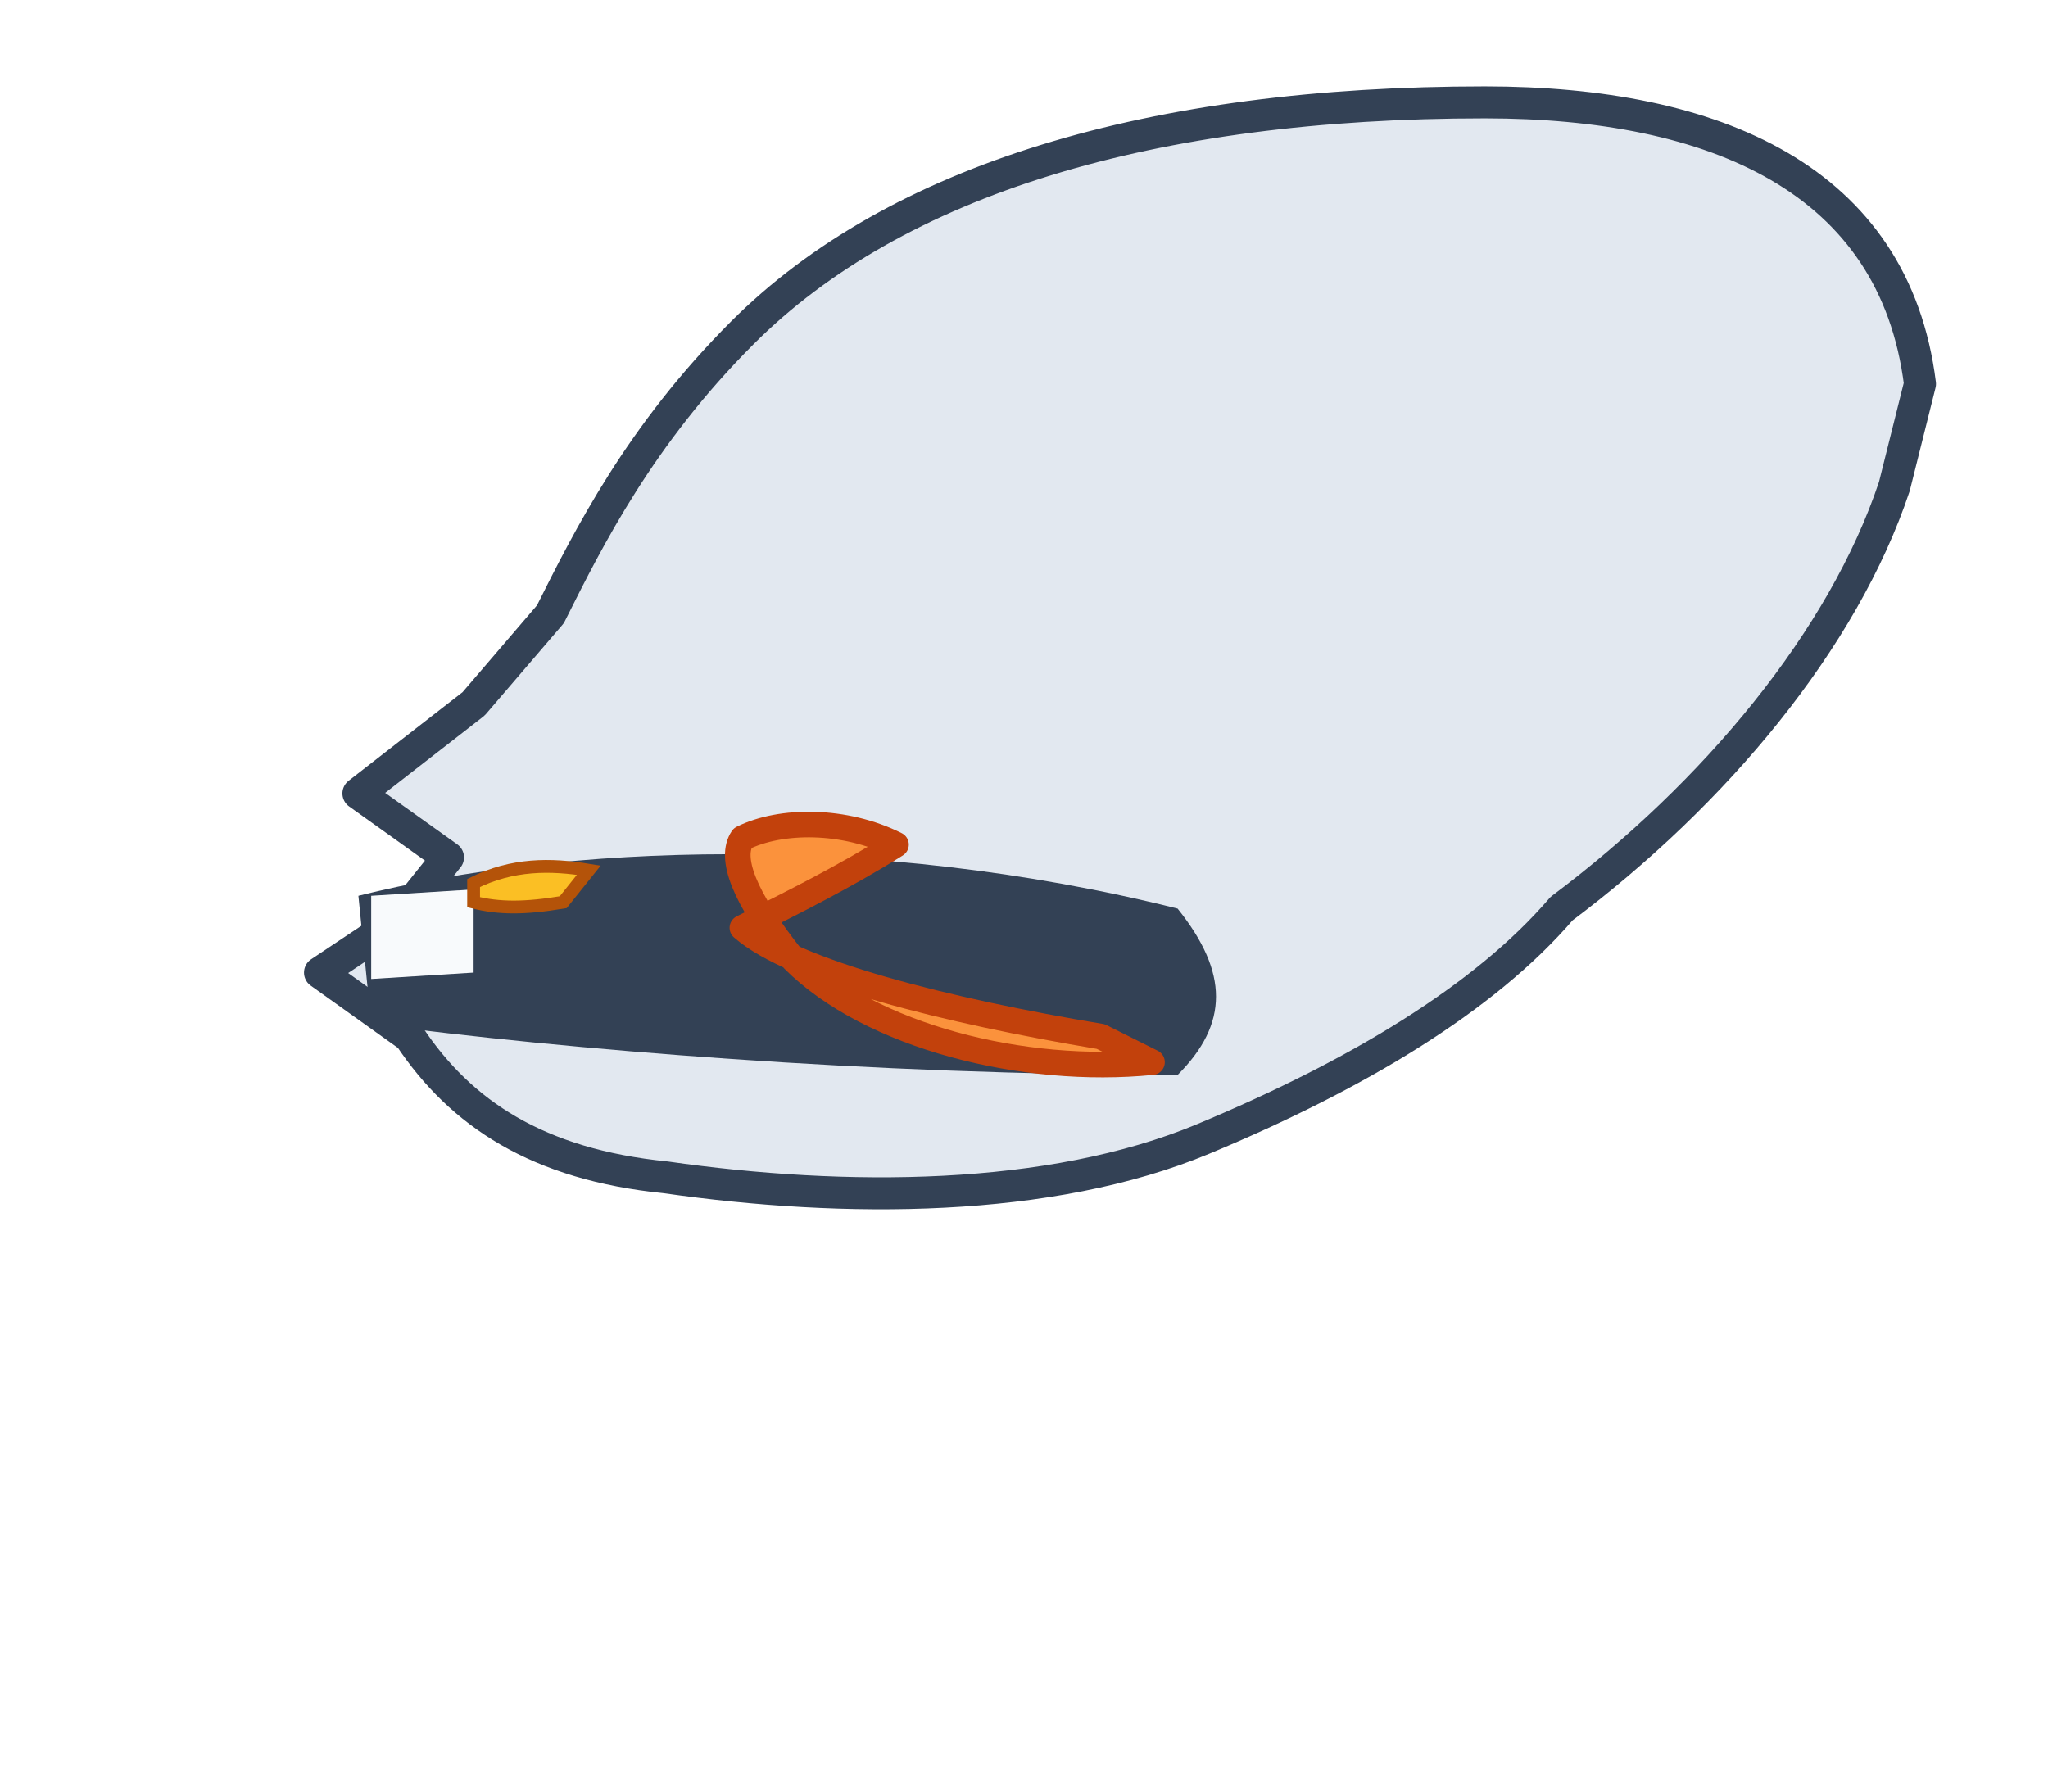
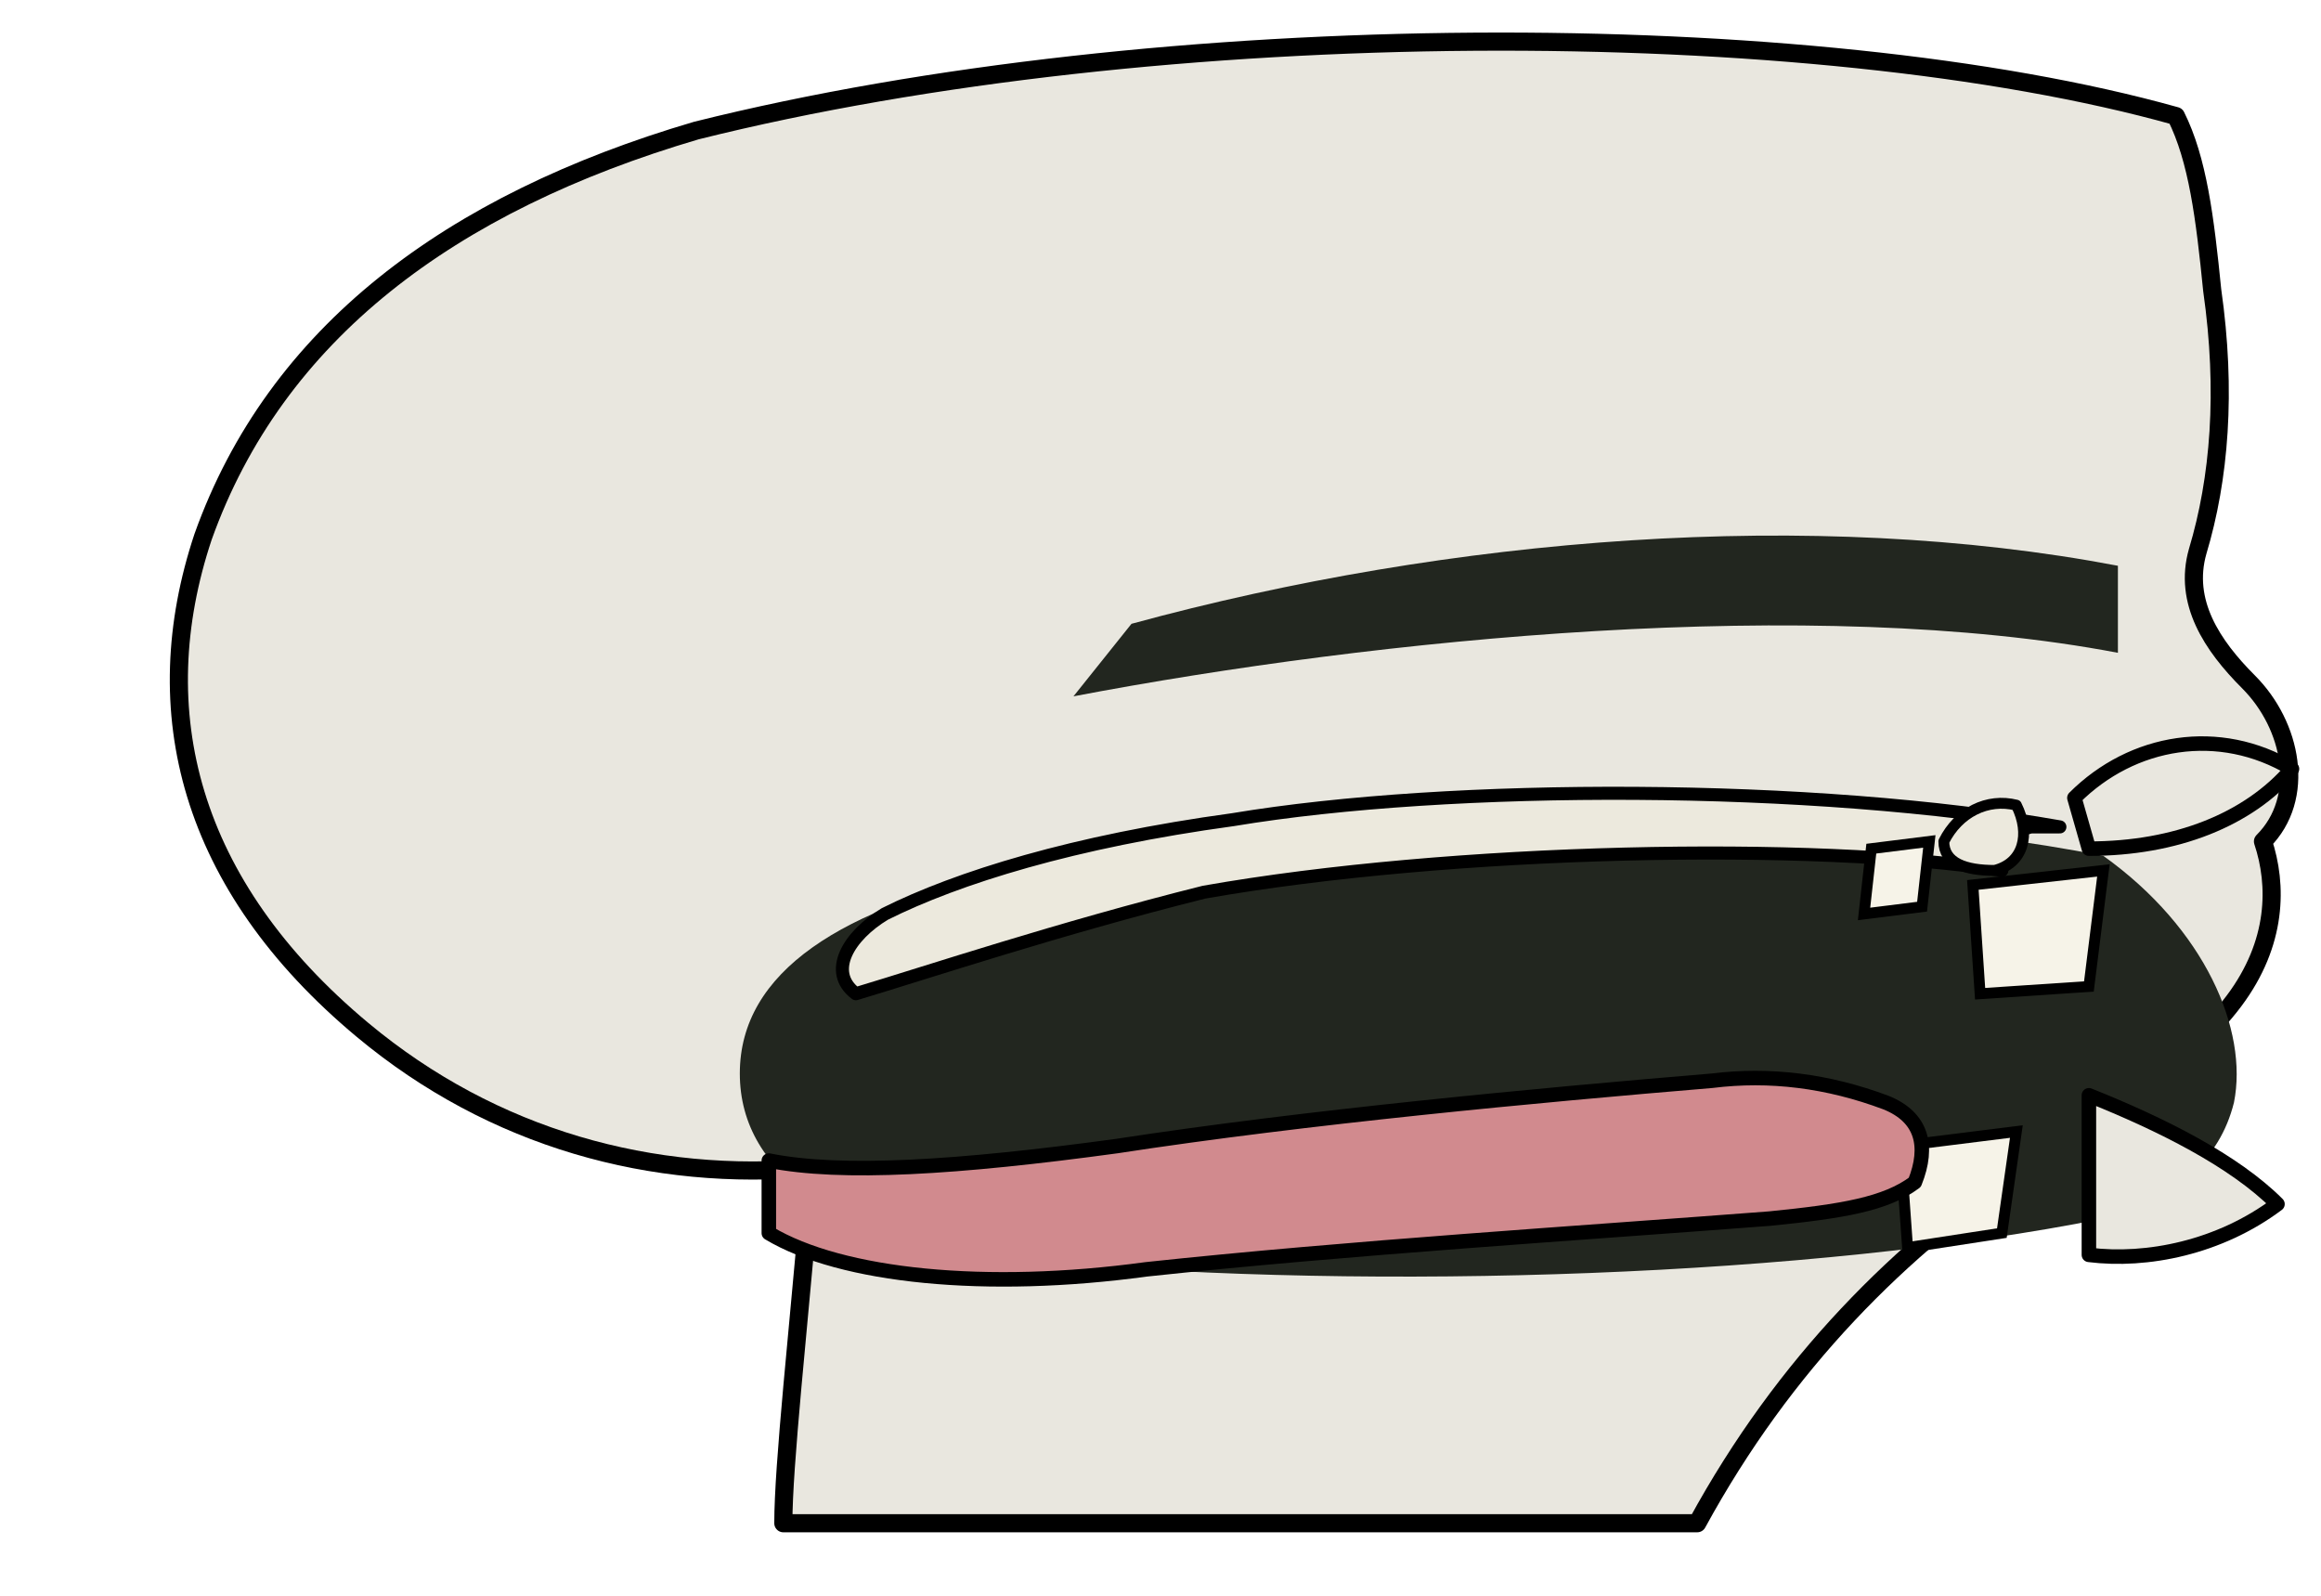
- <svg xmlns="http://www.w3.org/2000/svg" viewBox="0 0 160 140" role="img">
-   <path fill="#e2e8f0" stroke="#334155" stroke-width="2.5" stroke-linejoin="round" d="M 150 30        C 148 14 134 8 116 8        C 90 8 70 14 58 26        C 50 34 46 42 43 48        L 37 55        L 28 62        L 35 67        L 31 72        L 25 76        L 32 81        C 36 87 42 91 52 92        C 66 94 82 94 94 89        C 106 84 116 78 122 71        C 134 62 144 50 148 38        Z" />
-   <path fill="#334155" d="M 28 70 C 44 66 68 65 92 71 C 96 76 96 80 92 84 C 68 84 44 82 29 80 Z" />
-   <path fill="#f8fafc" d="M 29 70 L 37 69.5 L 37 76 L 29 76.5 Z" />
-   <path fill="#fbbf24" stroke="#b45309" stroke-width="1" d="M 37 69 C 40 67.5 43 67.5 46 68 L 44 70.5 C 41 71 39 71 37 70.5 Z" />
-   <path fill="#fb923c" stroke="#c2410c" stroke-width="2" stroke-linejoin="round" d="M 90 83        C 80 84 68 81 62 75        C 58 70 57 67 58 65.5        C 61 64 66 64 70 66        C 66 68.5 62 70.5 58 72.5        C 62 76 74 79 86 81        Z" />
+ <svg xmlns="http://www.w3.org/2000/svg" viewBox="0 0 320 220" width="100%" height="100%" role="img" preserveAspectRatio="xMidYMid meet">
+   <style>
+     .art-tip { transform-box: view-box; animation: art-tip 3.2s ease-in-out infinite; }
+     @keyframes art-tip {
+       0%, 100% { transform: translate(0, 0) rotate(0deg); }
+       35%, 65% { transform: translate(-10px, -32px) rotate(-140deg); }
+     }
+     @media (prefers-reduced-motion: reduce) {
+       .art-tip { animation: none !important; }
+     }
+   </style>
+   <path fill="#e9e7df" stroke="currentColor" stroke-width="2.5" stroke-linejoin="round" d="M 300 16        C 250 2 160 2 96 18        C 62 28 38 46 28 74        C 20 98 26 122 50 142        C 68 157 90 163 112 161        C 110 184 108 202 108 210        L 234 210        C 246 188 262 172 280 160        C 292 152 302 146 308 138        C 314 130 314 122 312 116        C 318 110 316 100 310 94        C 305 89 301 83 303 76        C 306 66 307 54 305 40        C 304 30 303 22 300 16        Z" />
+   <path fill="#22261f" d="M 292 78        C 250 70 200 74 156 86        L 148 96        C 190 88 250 82 292 90        Z" />
+   <path fill="#22261f" d="M 290 118        C 250 110 180 110 140 120        C 116 125 102 134 102 148        C 102 162 116 172 144 174        C 190 178 250 176 290 168        C 300 165 306 160 308 152        C 310 142 304 128 290 118        Z" />
+   <path fill="#ece9dd" stroke="currentColor" stroke-width="1.8" stroke-linejoin="round" d="M 284 114        C 250 108 200 108 170 113        C 148 116 132 121 122 126        C 117 129 114 134 118 137        C 128 134 146 128 166 123        C 200 117 250 116 276 120        C 274 118 276 115 280 114        Z" />
+   <path fill="#ece9dd" stroke="currentColor" stroke-width="1.5" stroke-linejoin="round" d="M 268 116        C 270 112 274 110 278 111        C 280 115 279 119 275 120        C 271 120 268 119 268 116        Z" />
+   <path fill="#f6f3e8" stroke="currentColor" stroke-width="1.5" d="M 272 122 L 290 120 L 288 136 L 273 137 Z" />
+   <path fill="#f6f3e8" stroke="currentColor" stroke-width="1.5" d="M 258 117 L 266 116 L 265 125 L 257 126 Z" />
+   <path fill="#f6f3e8" stroke="currentColor" stroke-width="1.5" d="M 262 158 L 278 156 L 276 170 L 263 172 Z" />
+   <path fill="#e9e7df" stroke="currentColor" stroke-width="2" stroke-linejoin="round" d="M 286 110 C 294 102 306 100 316 106 C 310 113 300 117 288 117 Z" />
+   <path fill="#e9e7df" stroke="currentColor" stroke-width="2" stroke-linejoin="round" d="M 288 151 C 298 155 308 160 314 166 C 306 172 296 174 288 173 Z" />
+   <path fill="#d18a8e" stroke="currentColor" stroke-width="2" stroke-linejoin="round" d="M 106 170        C 116 176 136 178 158 175        C 186 172 218 170 244 168        C 254 167 260 166 264 163        C 266 158 265 154 260 152        C 252 149 244 148 236 149        C 212 151 180 154 154 158        C 132 161 116 162 106 160        Z" />
+   <path class="art-tip" transform-origin="258 157" transform="translate(-10 -32) rotate(-140)" fill="#d18a8e" stroke="currentColor" stroke-width="2" stroke-linejoin="round" d="M 252 150        C 264 148 274 149 280 153        C 284 156 284 160 279 163        C 270 165 260 164 254 160        Z" />
</svg>
